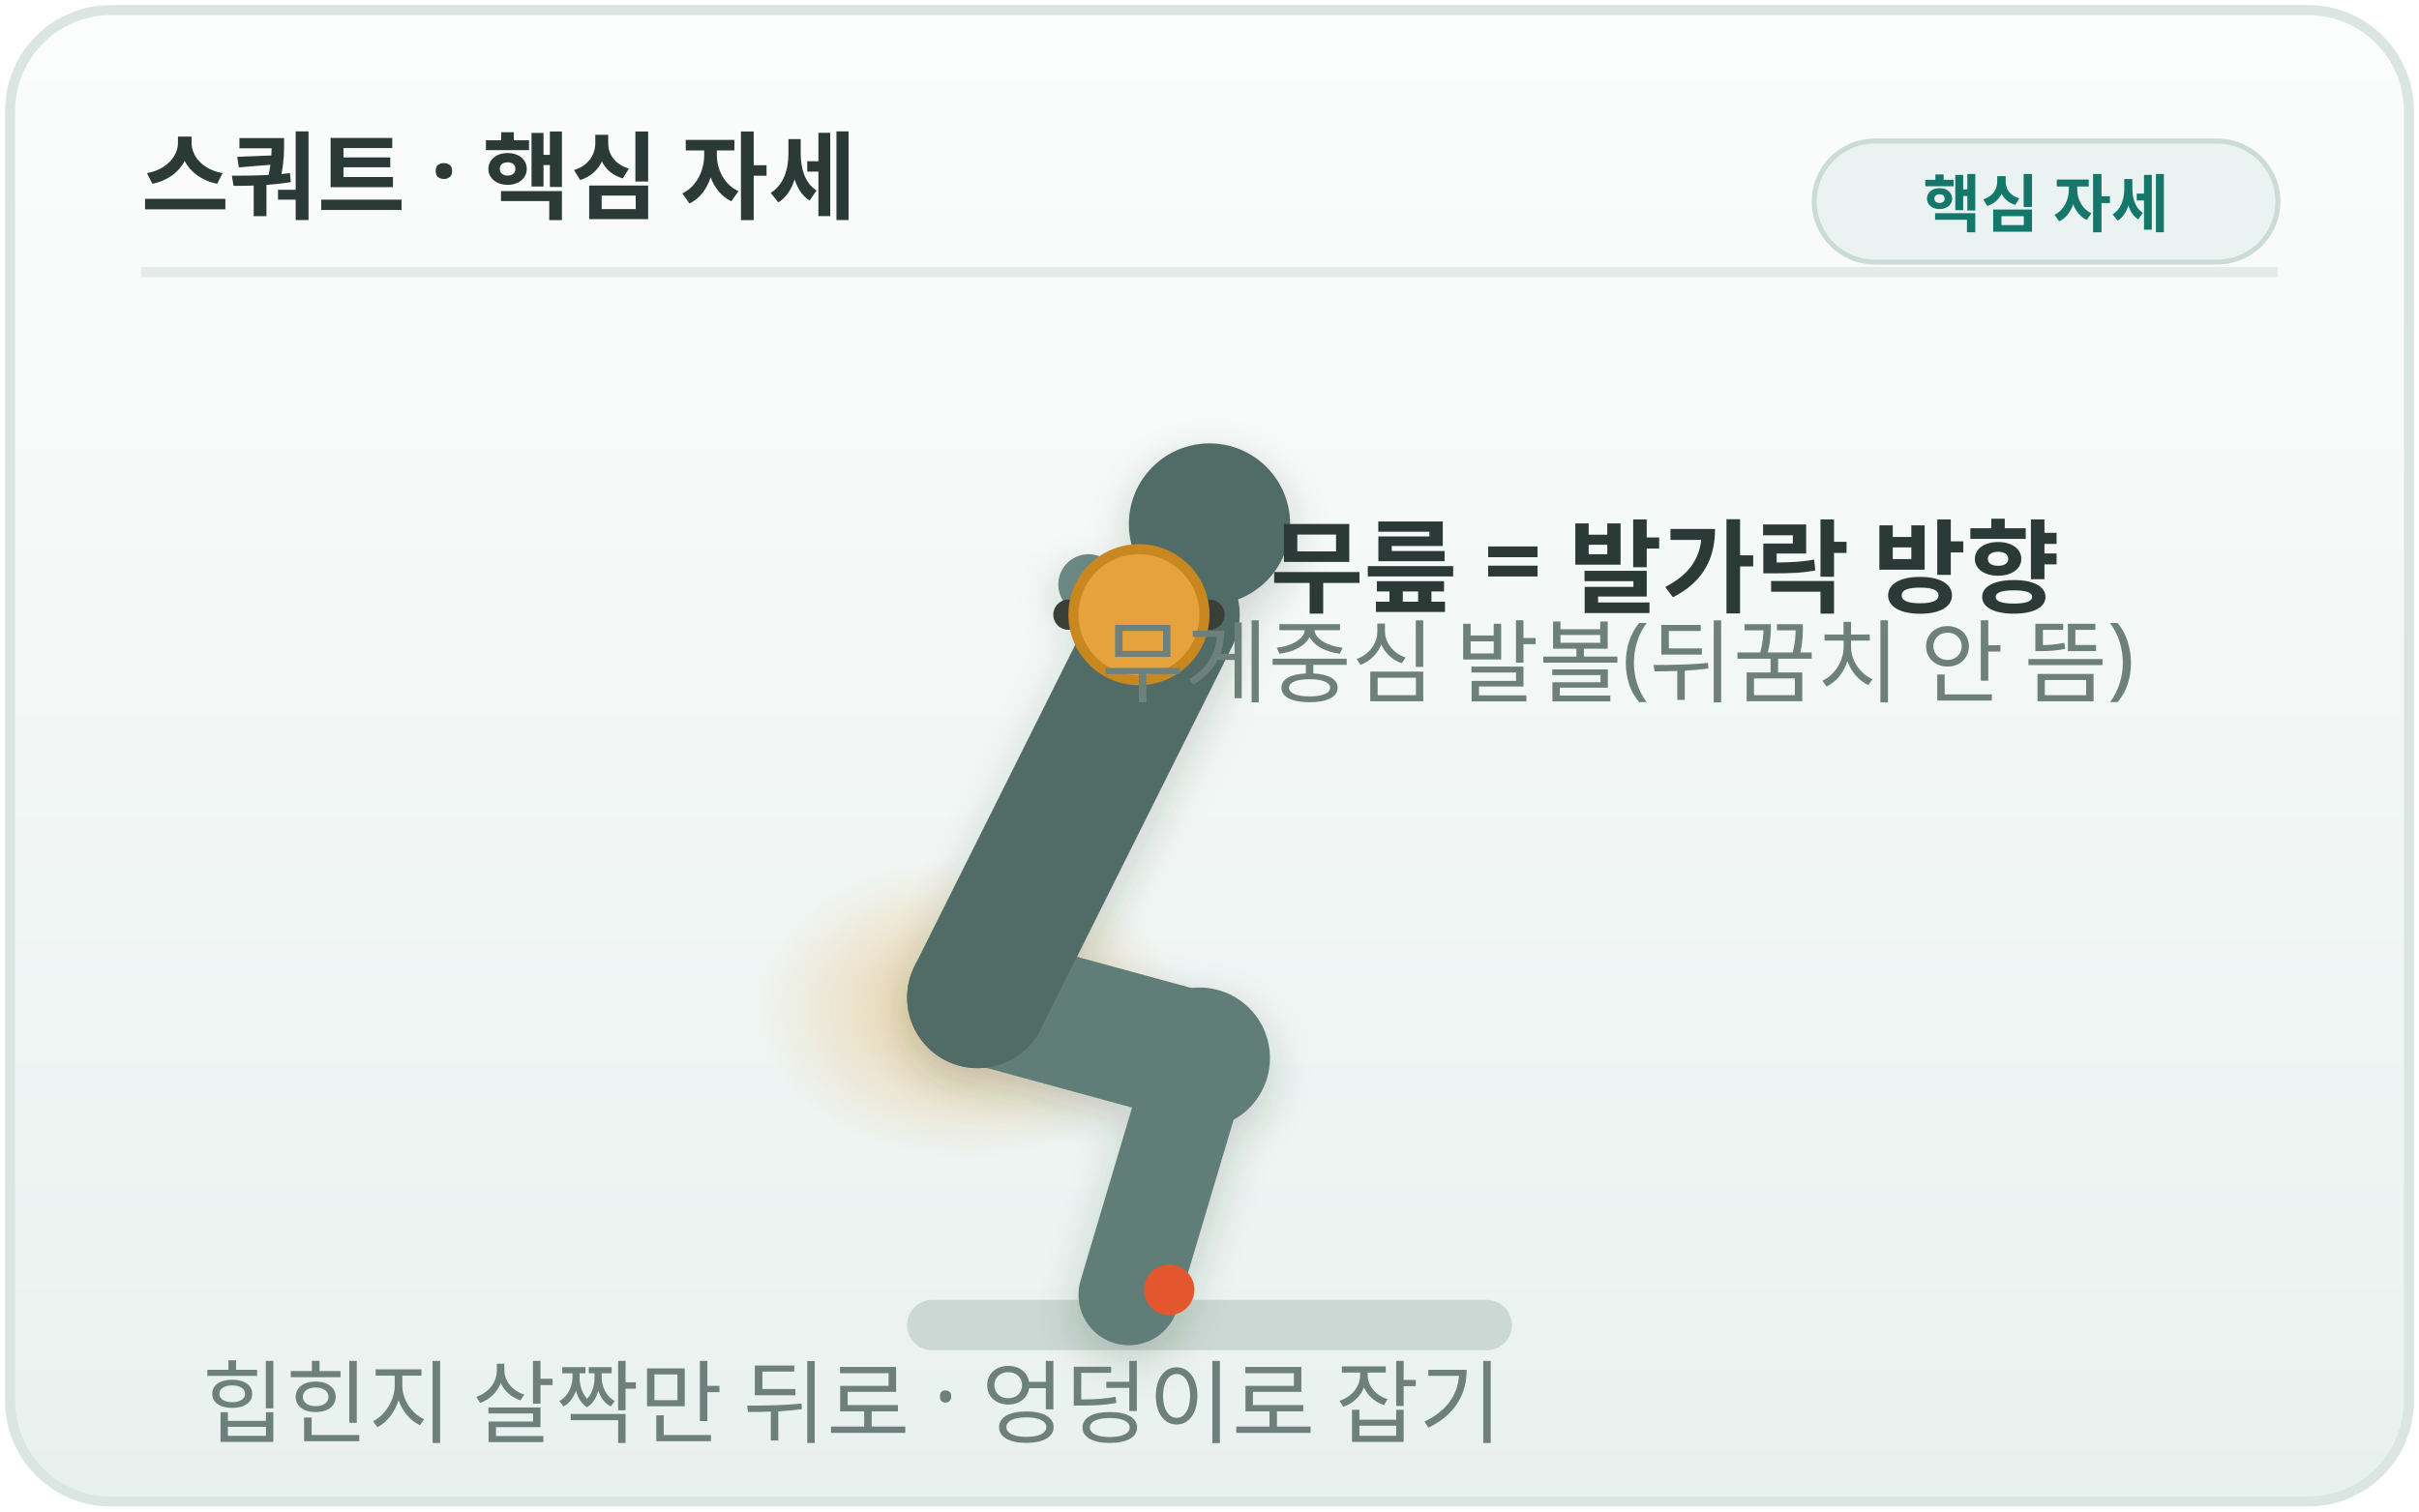
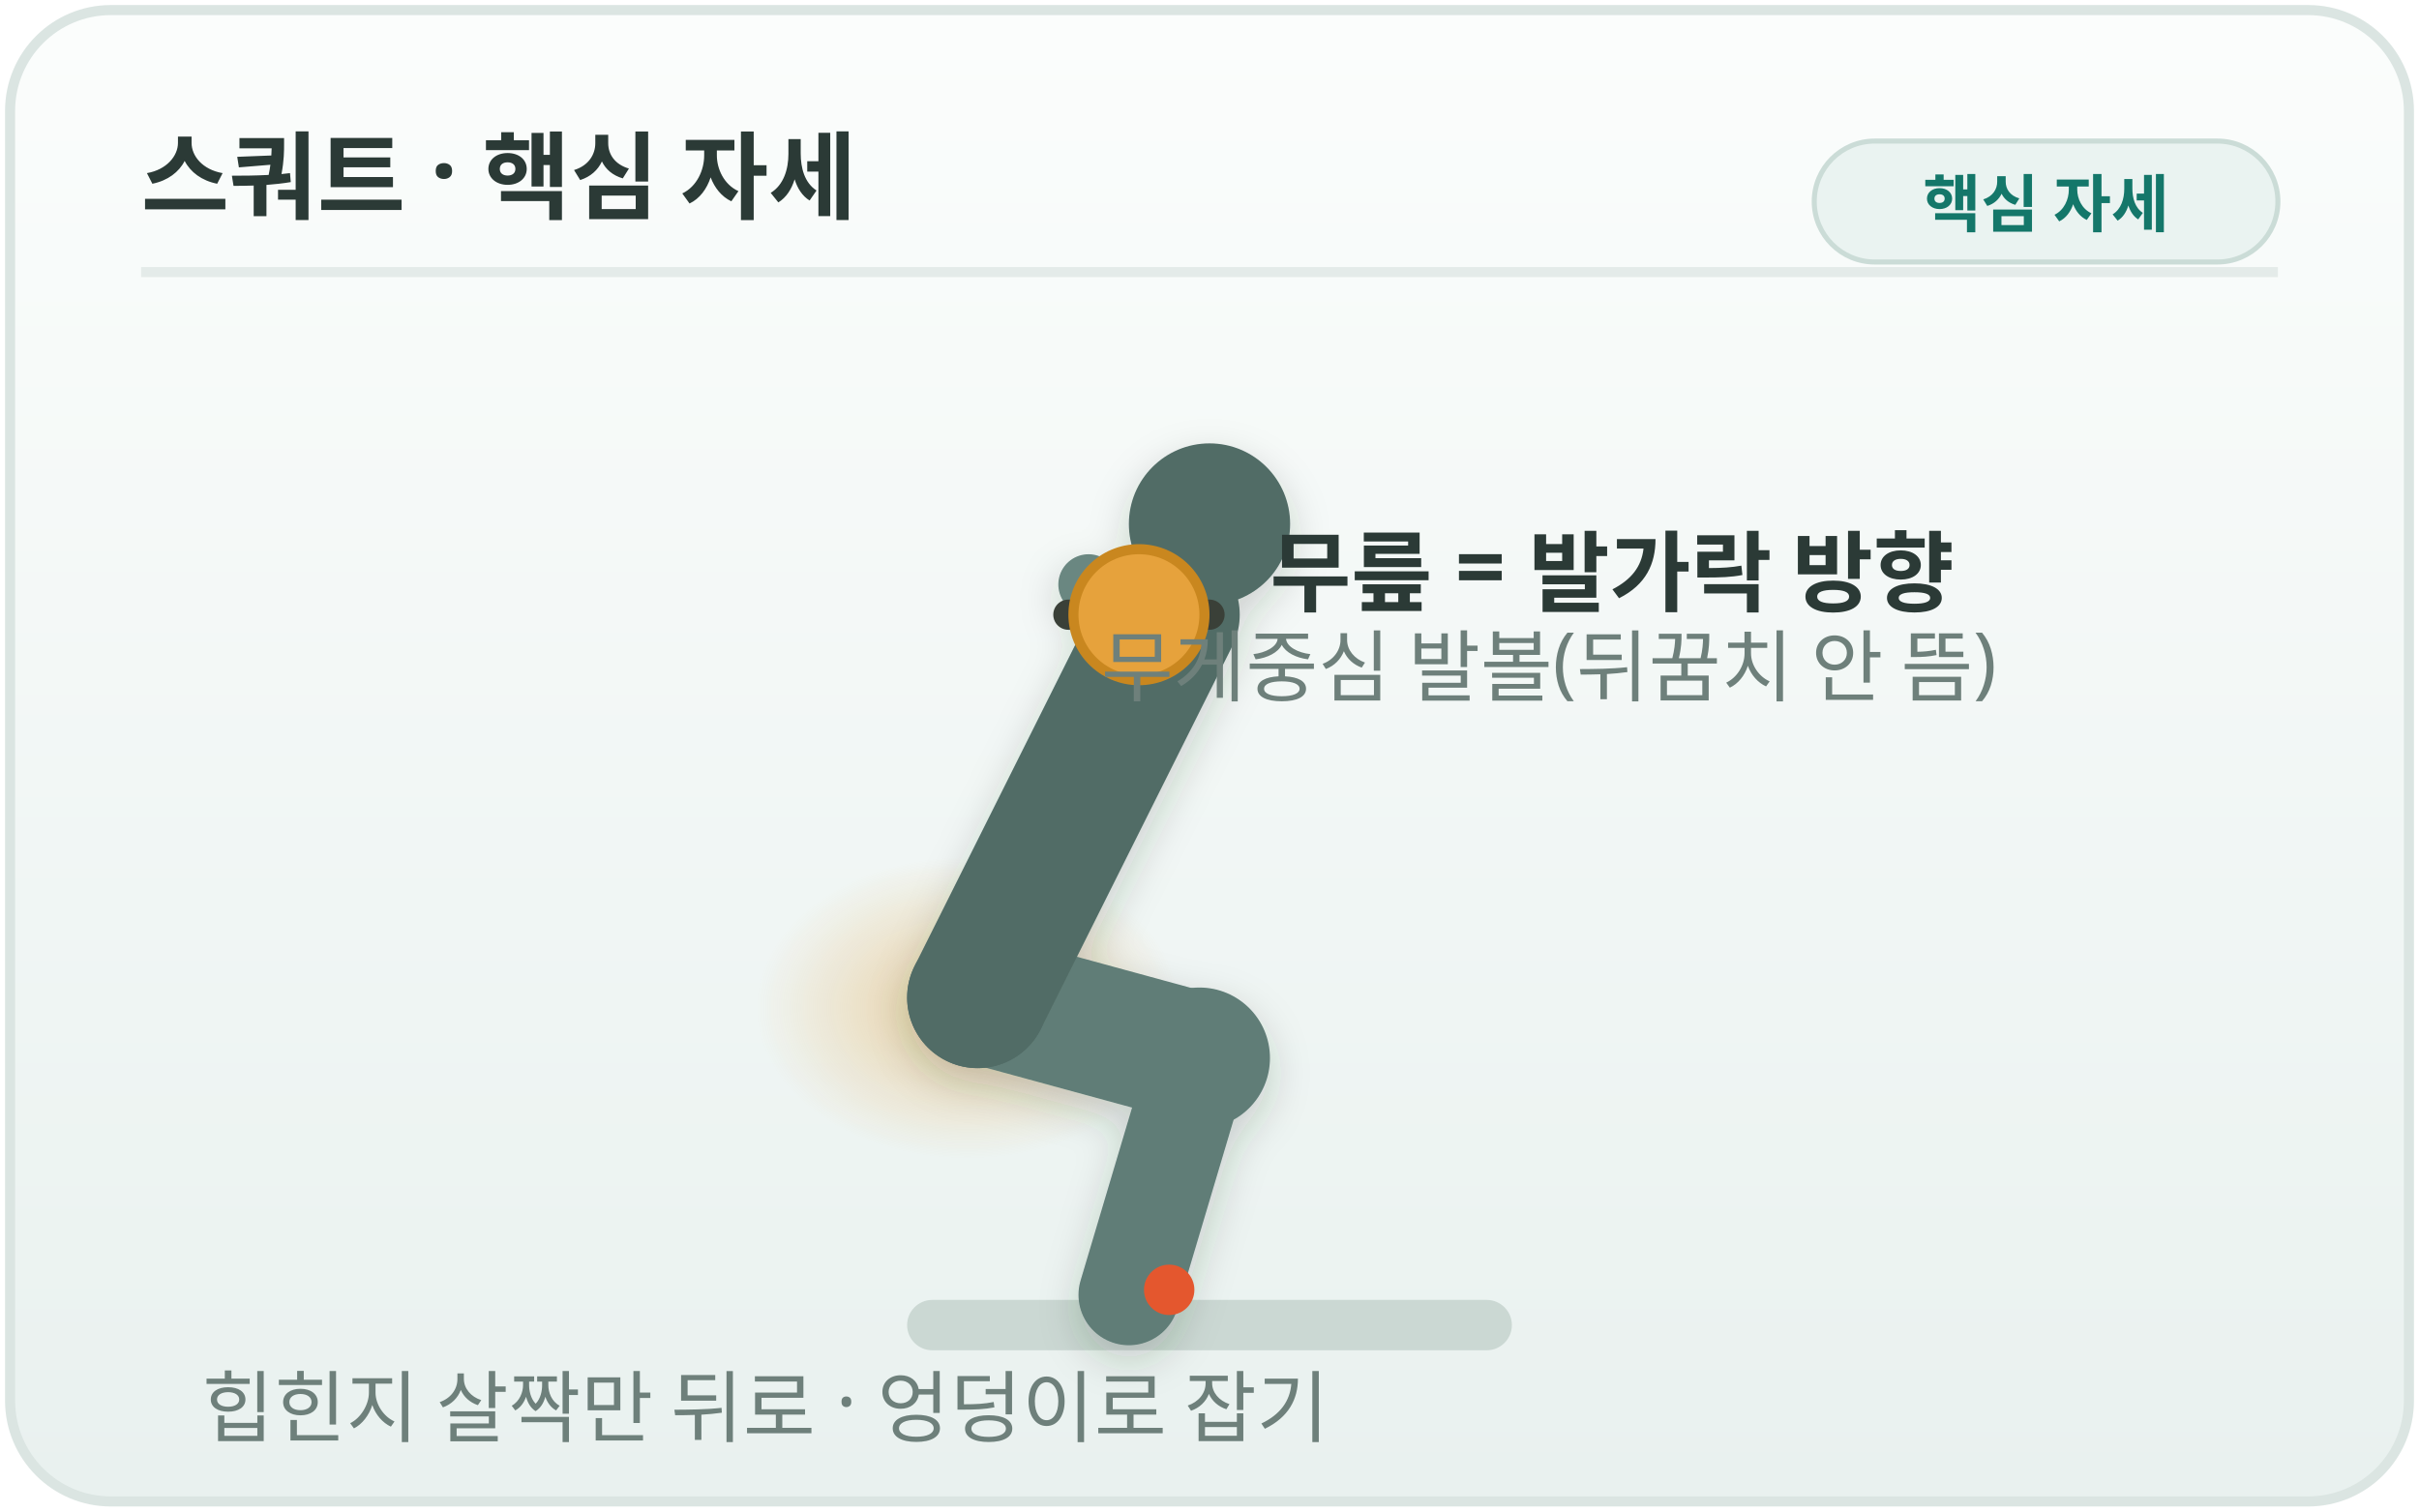
<svg xmlns="http://www.w3.org/2000/svg" viewBox="0 0 480 300" font-family="'Noto Sans KR','Apple SD Gothic Neo',sans-serif">
  <defs>
    <linearGradient id="bg" x1="0" y1="0" x2="0" y2="1">
      <stop offset="0" stop-color="#FBFDFC" />
      <stop offset="1" stop-color="#E9F1EF" />
    </linearGradient>
    <radialGradient id="glow" cx="50%" cy="50%" r="50%">
      <stop offset="0" stop-color="#E0982A" stop-opacity="0.42" />
      <stop offset="1" stop-color="#E0982A" stop-opacity="0" />
    </radialGradient>
    <filter id="soft" x="-30%" y="-30%" width="160%" height="160%">
      <feDropShadow dx="0" dy="3" stdDeviation="4" flood-color="#22332F" flood-opacity="0.20" />
    </filter>
  </defs>
  <rect x="2" y="2" width="476" height="296" rx="20" fill="url(#bg)" stroke="#DBE5E2" stroke-width="2" />
  <text x="28" y="42" font-size="19" font-weight="700" fill="#2B3A36">스쿼트 · 핵심 자세</text>
  <line x1="28" y1="54" x2="452" y2="54" stroke="#E4EBE9" stroke-width="2" />
  <rect x="180" y="258" width="120" height="10" rx="5" fill="#CBD8D3" />
  <ellipse cx="192" cy="200" rx="42" ry="30" fill="url(#glow)" />
  <g filter="url(#soft)" stroke-linecap="round">
    <line x1="224" y1="257" x2="238" y2="210" stroke="#607D77" stroke-width="20" />
    <line x1="238" y1="210" x2="194" y2="198" stroke="#607D77" stroke-width="26" />
    <line x1="194" y1="198" x2="232" y2="122" stroke="#516C66" stroke-width="28" />
    <line x1="232" y1="126" x2="216" y2="116" stroke="#6A8781" stroke-width="12" />
    <circle cx="238" cy="210" r="14" fill="#607D77" />
    <circle cx="194" cy="198" r="14" fill="#516C66" />
    <circle cx="240" cy="104" r="16" fill="#516C66" />
  </g>
  <line x1="212" y1="122" x2="240" y2="122" stroke="#3A4038" stroke-width="6" stroke-linecap="round" />
  <circle cx="226" cy="122" r="13" fill="#E6A23C" stroke="#C9871F" stroke-width="2" />
  <circle cx="232" cy="256" r="5" fill="#E4572E" />
-   <text x="252" y="120" font-size="20.2" font-weight="600" fill="#2B3A36">무릎 = 발가락 방향</text>
-   <text x="218.5" y="138" font-size="18" fill="#6E807B">무게중심 발볼(뒤꿈치 안 뜸)</text>
-   <text x="40" y="285" font-size="18" fill="#6E807B">힙힌지 살짝만 뒤로 · 엉덩이로 잡기</text>
+   <text x="252" y="120" font-size="17.5" font-weight="600" fill="#2B3A36">무릎 = 발가락 방향</text>
+   <text x="218.5" y="138" font-size="15.6" fill="#6E807B">무게중심 발볼(뒤꿈치 안 뜸)</text>
+   <text x="40" y="285" font-size="15.6" fill="#6E807B">힙힌지 살짝만 뒤로 · 엉덩이로 잡기</text>
  <rect x="360" y="28" width="92" height="24" rx="12" fill="#EAF3F1" stroke="#CBDCD7" />
  <text x="406" y="45" font-size="12.5" font-weight="700" fill="#14776A" text-anchor="middle">핵심 자세</text>
</svg>
